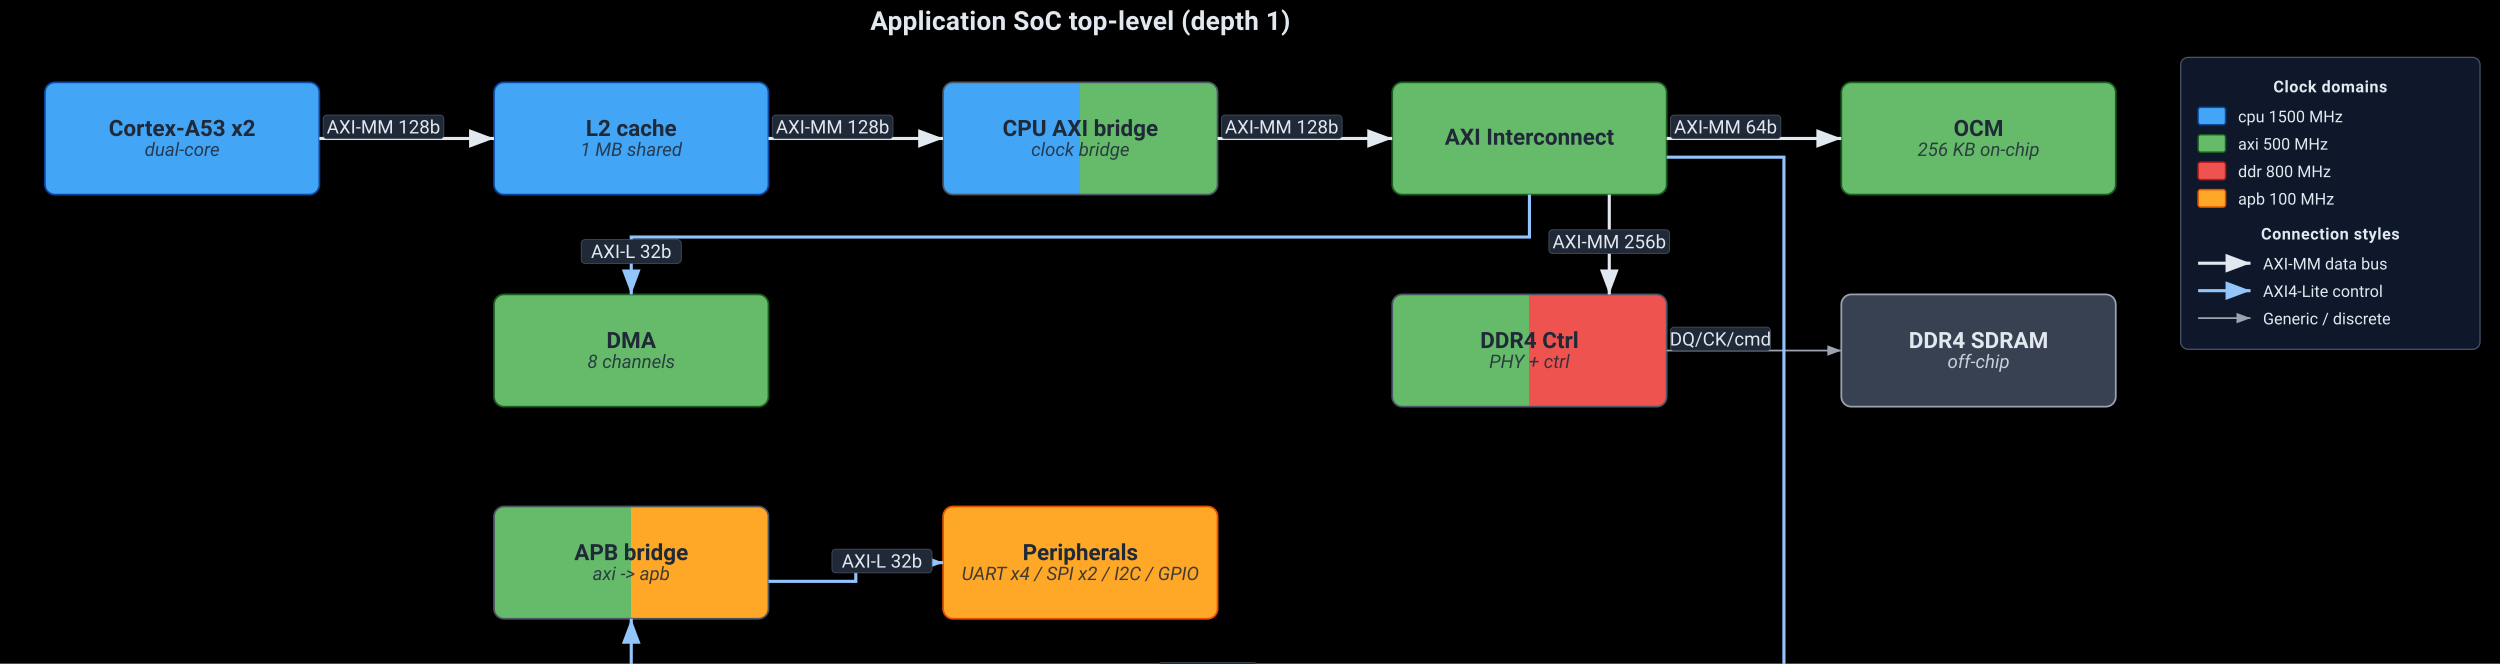
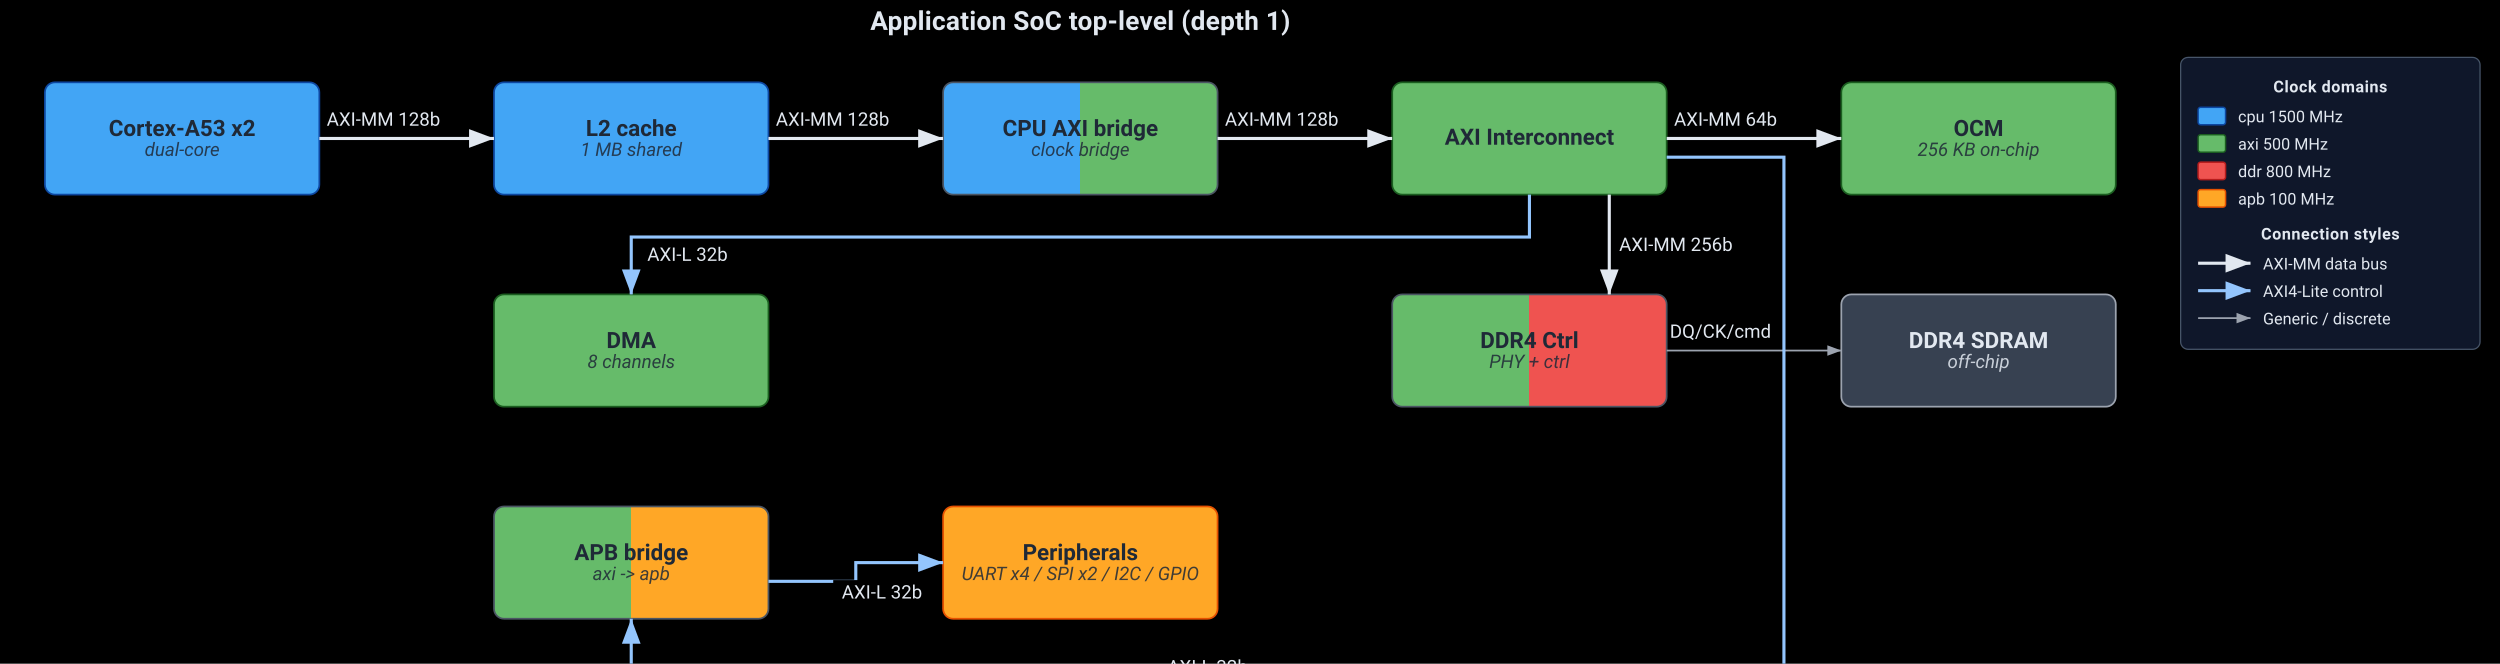
<svg xmlns="http://www.w3.org/2000/svg" width="2004" height="532" viewBox="0 0 2004 532" font-family="ui-sans-serif, system-ui, -apple-system, 'Segoe UI', Roboto, 'Helvetica Neue', Arial, sans-serif" style="background:#000000">
  <defs>
    <marker id="ah-solid" markerWidth="9" markerHeight="9" refX="8" refY="3" orient="auto">
      <path d="M0,0 L0,6 L8,3 z" fill="#e2e8f0" />
    </marker>
    <marker id="ah-thin" markerWidth="9" markerHeight="9" refX="8" refY="3" orient="auto">
      <path d="M0,0 L0,6 L8,3 z" fill="#9ca3af" />
    </marker>
    <marker id="ah-stream" markerWidth="9" markerHeight="9" refX="8" refY="3" orient="auto">
      <path d="M0,0 L0,6 L8,3 z" fill="#d9f99d" />
    </marker>
    <marker id="ah-axil" markerWidth="9" markerHeight="9" refX="8" refY="3" orient="auto">
      <path d="M0,0 L0,6 L8,3 z" fill="#93c5fd" />
    </marker>
    <marker id="ah-tilelink" markerWidth="9" markerHeight="9" refX="8" refY="3" orient="auto">
      <path d="M0,0 L0,6 L8,3 z" fill="#5eead4" />
    </marker>
    <marker id="ah-cdc" markerWidth="9" markerHeight="9" refX="8" refY="3" orient="auto">
      <path d="M0,0 L0,6 L8,3 z" fill="#d8b4fe" />
    </marker>
    <marker id="ah-open" markerWidth="9" markerHeight="9" refX="8" refY="3" orient="auto">
      <path d="M0.5,0.5 L0.5,5.5 L8,3 z" fill="#000000" stroke="#e2e8f0" stroke-width="1" />
    </marker>
    <linearGradient id="grad-cpu_axi" x1="0%" y1="0%" x2="100%" y2="0%">
      <stop offset="50%" stop-color="#42A5F5" />
      <stop offset="50%" stop-color="#66BB6A" />
    </linearGradient>
    <linearGradient id="grad-ddr_ctrl" x1="0%" y1="0%" x2="100%" y2="0%">
      <stop offset="50%" stop-color="#66BB6A" />
      <stop offset="50%" stop-color="#EF5350" />
    </linearGradient>
    <linearGradient id="grad-apb_br" x1="0%" y1="0%" x2="100%" y2="0%">
      <stop offset="50%" stop-color="#66BB6A" />
      <stop offset="50%" stop-color="#FFA726" />
    </linearGradient>
  </defs>
  <rect width="2004" height="532" fill="#000000" id="_canvas_bg" />
  <text x="866.0" y="24" text-anchor="middle" font-size="21" font-weight="600" fill="#e2e8f0" letter-spacing="0.2">Application SoC top-level (depth 1)</text>
  <rect id="cpu" x="36" y="66" width="220" height="90" fill="#42A5F5" stroke="#0D47A1" stroke-width="1.4" rx="8" />
  <text x="146" y="109" text-anchor="middle" font-size="18" font-weight="600" fill="#1f2937">Cortex-A53 x2</text>
  <text x="146" y="125" text-anchor="middle" font-size="15" font-style="italic" fill="#1f2937" opacity="0.85">dual-core</text>
  <rect id="l2" x="396" y="66" width="220" height="90" fill="#42A5F5" stroke="#0D47A1" stroke-width="1.4" rx="8" />
  <text x="506" y="109" text-anchor="middle" font-size="18" font-weight="600" fill="#1f2937">L2 cache</text>
  <text x="506" y="125" text-anchor="middle" font-size="15" font-style="italic" fill="#1f2937" opacity="0.85">1 MB shared</text>
  <rect id="cpu_axi" x="756" y="66" width="220" height="90" fill="url(#grad-cpu_axi)" stroke="#4b5563" stroke-width="1.4" rx="8" />
  <text x="866" y="109" text-anchor="middle" font-size="18" font-weight="600" fill="#1f2937">CPU AXI bridge</text>
  <text x="866" y="125" text-anchor="middle" font-size="15" font-style="italic" fill="#1f2937" opacity="0.85">clock bridge</text>
  <rect id="ic" x="1116" y="66" width="220" height="90" fill="#66BB6A" stroke="#1B5E20" stroke-width="1.4" rx="8" />
  <text x="1226" y="116" text-anchor="middle" font-size="18" font-weight="600" fill="#1f2937">AXI Interconnect</text>
  <rect id="sram" x="1476" y="66" width="220" height="90" fill="#66BB6A" stroke="#1B5E20" stroke-width="1.4" rx="8" />
  <text x="1586" y="109" text-anchor="middle" font-size="18" font-weight="600" fill="#1f2937">OCM</text>
  <text x="1586" y="125" text-anchor="middle" font-size="15" font-style="italic" fill="#1f2937" opacity="0.85">256 KB on-chip</text>
  <rect id="dma" x="396" y="236" width="220" height="90" fill="#66BB6A" stroke="#1B5E20" stroke-width="1.4" rx="8" />
  <text x="506" y="279" text-anchor="middle" font-size="18" font-weight="600" fill="#1f2937">DMA</text>
  <text x="506" y="295" text-anchor="middle" font-size="15" font-style="italic" fill="#1f2937" opacity="0.85">8 channels</text>
  <rect id="ddr_ctrl" x="1116" y="236" width="220" height="90" fill="url(#grad-ddr_ctrl)" stroke="#4b5563" stroke-width="1.4" rx="8" />
  <text x="1226" y="279" text-anchor="middle" font-size="18" font-weight="600" fill="#1f2937">DDR4 Ctrl</text>
  <text x="1226" y="295" text-anchor="middle" font-size="15" font-style="italic" fill="#1f2937" opacity="0.85">PHY + ctrl</text>
  <rect id="ddr3" x="1476" y="236" width="220" height="90" fill="#374151" stroke="#9ca3af" stroke-width="1.4" rx="8" />
  <text x="1586" y="279" text-anchor="middle" font-size="18" font-weight="600" fill="#e2e8f0">DDR4 SDRAM</text>
  <text x="1586" y="295" text-anchor="middle" font-size="15" font-style="italic" fill="#e2e8f0" opacity="0.85">off-chip</text>
  <rect id="apb_br" x="396" y="406" width="220" height="90" fill="url(#grad-apb_br)" stroke="#4b5563" stroke-width="1.4" rx="8" />
  <text x="506" y="449" text-anchor="middle" font-size="18" font-weight="600" fill="#1f2937">APB bridge</text>
  <text x="506" y="465" text-anchor="middle" font-size="15" font-style="italic" fill="#1f2937" opacity="0.85">axi -&gt; apb</text>
  <rect id="periph" x="756" y="406" width="220" height="90" fill="#FFA726" stroke="#E65100" stroke-width="1.4" rx="8" />
  <text x="866" y="449" text-anchor="middle" font-size="18" font-weight="600" fill="#1f2937">Peripherals</text>
  <text x="866" y="465" text-anchor="middle" font-size="15" font-style="italic" fill="#1f2937" opacity="0.85">UART x4 / SPI x2 / I2C / GPIO</text>
-   <path id="edge_cpu_to_l2" d="M 256.0,111.0 L 326.0,111.0 L 396.0,111.0" stroke="#e2e8f0" stroke-width="2.5" fill="none" marker-end="url(#ah-solid)" />
-   <rect x="259.0" y="92.2" width="96.8" height="19.0" fill="#1f2937" stroke="#4b5563" stroke-width="0.6" rx="3" />
-   <text x="307.4" y="107.0" text-anchor="middle" font-size="15" fill="#e2e8f0">AXI-MM 128b</text>
-   <path id="edge_l2_to_cpu_axi" d="M 616.0,111.0 L 686.0,111.0 L 756.0,111.0" stroke="#e2e8f0" stroke-width="2.5" fill="none" marker-end="url(#ah-solid)" />
-   <rect x="619.0" y="92.2" width="96.8" height="19.0" fill="#1f2937" stroke="#4b5563" stroke-width="0.6" rx="3" />
-   <text x="667.4" y="107.0" text-anchor="middle" font-size="15" fill="#e2e8f0">AXI-MM 128b</text>
-   <path id="edge_cpu_axi_to_ic" d="M 976.0,111.0 L 1046.0,111.0 L 1116.0,111.0" stroke="#e2e8f0" stroke-width="2.5" fill="none" marker-end="url(#ah-solid)" />
-   <rect x="979.0" y="92.2" width="96.8" height="19.0" fill="#1f2937" stroke="#4b5563" stroke-width="0.6" rx="3" />
-   <text x="1027.4" y="107.0" text-anchor="middle" font-size="15" fill="#e2e8f0">AXI-MM 128b</text>
-   <path id="edge_ic_to_sram" d="M 1336.0,111.0 L 1406.0,111.0 L 1476.0,111.0" stroke="#e2e8f0" stroke-width="2.5" fill="none" marker-end="url(#ah-solid)" />
-   <rect x="1339.0" y="92.2" width="88.5" height="19.0" fill="#1f2937" stroke="#4b5563" stroke-width="0.6" rx="3" />
-   <text x="1383.2" y="107.0" text-anchor="middle" font-size="15" fill="#e2e8f0">AXI-MM 64b</text>
-   <path id="edge_ic_to_dma" d="M 1226.0,156.0 L 1226.0,190.0 L 506.0,190.0 L 506.0,236.0" stroke="#93c5fd" stroke-width="2.5" fill="none" marker-end="url(#ah-axil)" />
-   <rect x="465.9" y="192.1" width="80.2" height="19.0" fill="#1f2937" stroke="#4b5563" stroke-width="0.6" rx="3" />
-   <text x="506.0" y="206.8" text-anchor="middle" font-size="15" fill="#e2e8f0">AXI-L 32b</text>
-   <path id="edge_ic_to_ddr_ctrl" d="M 1290.0,156.0 L 1290.0,236.0" stroke="#e2e8f0" stroke-width="2.5" fill="none" marker-end="url(#ah-solid)" />
-   <rect x="1241.6" y="184.2" width="96.8" height="19.0" fill="#1f2937" stroke="#4b5563" stroke-width="0.6" rx="3" />
-   <text x="1290.0" y="199.0" text-anchor="middle" font-size="15" fill="#e2e8f0">AXI-MM 256b</text>
-   <path id="edge_ddr_ctrl_to_ddr3" d="M 1336.0,281.0 L 1406.0,281.0 L 1476.0,281.0" stroke="#9ca3af" stroke-width="1.4" fill="none" marker-end="url(#ah-thin)" />
-   <rect x="1339.0" y="262.2" width="80.2" height="19.0" fill="#1f2937" stroke="#4b5563" stroke-width="0.6" rx="3" />
-   <text x="1379.1" y="277.0" text-anchor="middle" font-size="15" fill="#e2e8f0">DQ/CK/cmd</text>
-   <path id="edge_ic_to_apb_br" d="M 1336.0,126.0 L 1430.0,126.0 L 1430.0,550.0 L 506.0,550.0 L 506.0,496.0" stroke="#93c5fd" stroke-width="2.5" fill="none" marker-end="url(#ah-axil)" />
-   <rect x="927.9" y="531.2" width="80.2" height="19.0" fill="#1f2937" stroke="#4b5563" stroke-width="0.6" rx="3" />
-   <text x="968.0" y="546.0" text-anchor="middle" font-size="15" fill="#e2e8f0">AXI-L 32b</text>
-   <path id="edge_apb_br_to_periph" d="M 616.0,466.0 L 686.0,466.0 L 686.0,451.0 L 756.0,451.0" stroke="#93c5fd" stroke-width="2.5" fill="none" marker-end="url(#ah-axil)" />
-   <rect x="666.9" y="440.2" width="80.2" height="19.0" fill="#1f2937" stroke="#4b5563" stroke-width="0.6" rx="3" />
-   <text x="707.0" y="455.0" text-anchor="middle" font-size="15" fill="#e2e8f0">AXI-L 32b</text>
+   <mask id="edge-label-clearance" maskUnits="userSpaceOnUse">
+     <rect width="2004" height="532" fill="#ffffff" />
+     <rect x="260.0" y="86.0" width="94.8" height="19.0" fill="#000000" />
+     <rect x="620.0" y="86.0" width="94.8" height="19.0" fill="#000000" />
+     <rect x="980.0" y="86.0" width="94.8" height="19.0" fill="#000000" />
+     <rect x="1340.0" y="86.0" width="86.5" height="19.0" fill="#000000" />
+     <rect x="512.0" y="194.3" width="78.2" height="19.0" fill="#000000" />
+     <rect x="1296.0" y="186.5" width="94.8" height="19.0" fill="#000000" />
+     <rect x="1340.0" y="256.0" width="78.2" height="19.0" fill="#000000" />
+     <rect x="928.9" y="525.0" width="78.2" height="19.0" fill="#000000" />
+     <rect x="667.9" y="465.0" width="78.2" height="19.0" fill="#000000" />
+   </mask>
+   <path id="edge_cpu_to_l2" d="M 256.0,111.0 L 326.0,111.0 L 396.0,111.0" stroke="#e2e8f0" stroke-width="2.5" fill="none" marker-end="url(#ah-solid)" mask="url(#edge-label-clearance)" />
+   <path id="edge_l2_to_cpu_axi" d="M 616.0,111.0 L 686.0,111.0 L 756.0,111.0" stroke="#e2e8f0" stroke-width="2.5" fill="none" marker-end="url(#ah-solid)" mask="url(#edge-label-clearance)" />
+   <path id="edge_cpu_axi_to_ic" d="M 976.0,111.0 L 1046.0,111.0 L 1116.0,111.0" stroke="#e2e8f0" stroke-width="2.5" fill="none" marker-end="url(#ah-solid)" mask="url(#edge-label-clearance)" />
+   <path id="edge_ic_to_sram" d="M 1336.0,111.0 L 1406.0,111.0 L 1476.0,111.0" stroke="#e2e8f0" stroke-width="2.5" fill="none" marker-end="url(#ah-solid)" mask="url(#edge-label-clearance)" />
+   <path id="edge_ic_to_dma" d="M 1226.0,156.0 L 1226.0,190.0 L 506.0,190.0 L 506.0,236.0" stroke="#93c5fd" stroke-width="2.5" fill="none" marker-end="url(#ah-axil)" mask="url(#edge-label-clearance)" />
+   <path id="edge_ic_to_ddr_ctrl" d="M 1290.0,156.0 L 1290.0,236.0" stroke="#e2e8f0" stroke-width="2.5" fill="none" marker-end="url(#ah-solid)" mask="url(#edge-label-clearance)" />
+   <path id="edge_ddr_ctrl_to_ddr3" d="M 1336.0,281.0 L 1406.0,281.0 L 1476.0,281.0" stroke="#9ca3af" stroke-width="1.4" fill="none" marker-end="url(#ah-thin)" mask="url(#edge-label-clearance)" />
+   <path id="edge_ic_to_apb_br" d="M 1336.0,126.0 L 1430.0,126.0 L 1430.0,550.0 L 506.0,550.0 L 506.0,496.0" stroke="#93c5fd" stroke-width="2.5" fill="none" marker-end="url(#ah-axil)" mask="url(#edge-label-clearance)" />
+   <path id="edge_apb_br_to_periph" d="M 616.0,466.0 L 686.0,466.0 L 686.0,451.0 L 756.0,451.0" stroke="#93c5fd" stroke-width="2.5" fill="none" marker-end="url(#ah-axil)" mask="url(#edge-label-clearance)" />
+   <text x="307.4" y="100.8" text-anchor="middle" font-size="15" fill="#e2e8f0">AXI-MM 128b</text>
+   <text x="667.4" y="100.8" text-anchor="middle" font-size="15" fill="#e2e8f0">AXI-MM 128b</text>
+   <text x="1027.4" y="100.8" text-anchor="middle" font-size="15" fill="#e2e8f0">AXI-MM 128b</text>
+   <text x="1383.2" y="100.8" text-anchor="middle" font-size="15" fill="#e2e8f0">AXI-MM 64b</text>
+   <text x="551.1" y="209.1" text-anchor="middle" font-size="15" fill="#e2e8f0">AXI-L 32b</text>
+   <text x="1343.4" y="201.2" text-anchor="middle" font-size="15" fill="#e2e8f0">AXI-MM 256b</text>
+   <text x="1379.1" y="270.8" text-anchor="middle" font-size="15" fill="#e2e8f0">DQ/CK/cmd</text>
+   <text x="968.0" y="539.8" text-anchor="middle" font-size="15" fill="#e2e8f0">AXI-L 32b</text>
+   <text x="707.0" y="479.8" text-anchor="middle" font-size="15" fill="#e2e8f0">AXI-L 32b</text>
  <rect id="legend_card" x="1748" y="46" width="240" height="234" fill="#0f172a" stroke="#475569" stroke-width="1" rx="6" />
  <text x="1868" y="74" text-anchor="middle" font-size="13" font-weight="700" fill="#e2e8f0" letter-spacing="0.4">Clock domains</text>
  <rect x="1762" y="86" width="22" height="14" fill="#42A5F5" stroke="#0D47A1" stroke-width="1.2" rx="2" />
  <text x="1794" y="98" font-size="13" fill="#e2e8f0">cpu  1500 MHz</text>
  <rect x="1762" y="108" width="22" height="14" fill="#66BB6A" stroke="#1B5E20" stroke-width="1.2" rx="2" />
  <text x="1794" y="120" font-size="13" fill="#e2e8f0">axi  500 MHz</text>
  <rect x="1762" y="130" width="22" height="14" fill="#EF5350" stroke="#B71C1C" stroke-width="1.2" rx="2" />
  <text x="1794" y="142" font-size="13" fill="#e2e8f0">ddr  800 MHz</text>
  <rect x="1762" y="152" width="22" height="14" fill="#FFA726" stroke="#E65100" stroke-width="1.2" rx="2" />
  <text x="1794" y="164" font-size="13" fill="#e2e8f0">apb  100 MHz</text>
  <text x="1868" y="192" text-anchor="middle" font-size="13" font-weight="700" fill="#e2e8f0" letter-spacing="0.4">Connection styles</text>
  <path id="legend-arrow-axi-mm" d="M 1762,211.0 L 1804,211.0" stroke="#e2e8f0" stroke-width="2.5" fill="none" marker-end="url(#ah-solid)" />
  <text x="1814" y="216" font-size="13" fill="#e2e8f0">AXI-MM data bus</text>
  <path id="legend-arrow-axi-lite" d="M 1762,233.0 L 1804,233.0" stroke="#93c5fd" stroke-width="2.5" fill="none" marker-end="url(#ah-axil)" />
  <text x="1814" y="238" font-size="13" fill="#e2e8f0">AXI4-Lite control</text>
  <path id="legend-arrow-generic" d="M 1762,255.0 L 1804,255.0" stroke="#9ca3af" stroke-width="1.4" fill="none" marker-end="url(#ah-thin)" />
  <text x="1814" y="260" font-size="13" fill="#e2e8f0">Generic / discrete</text>
</svg>
